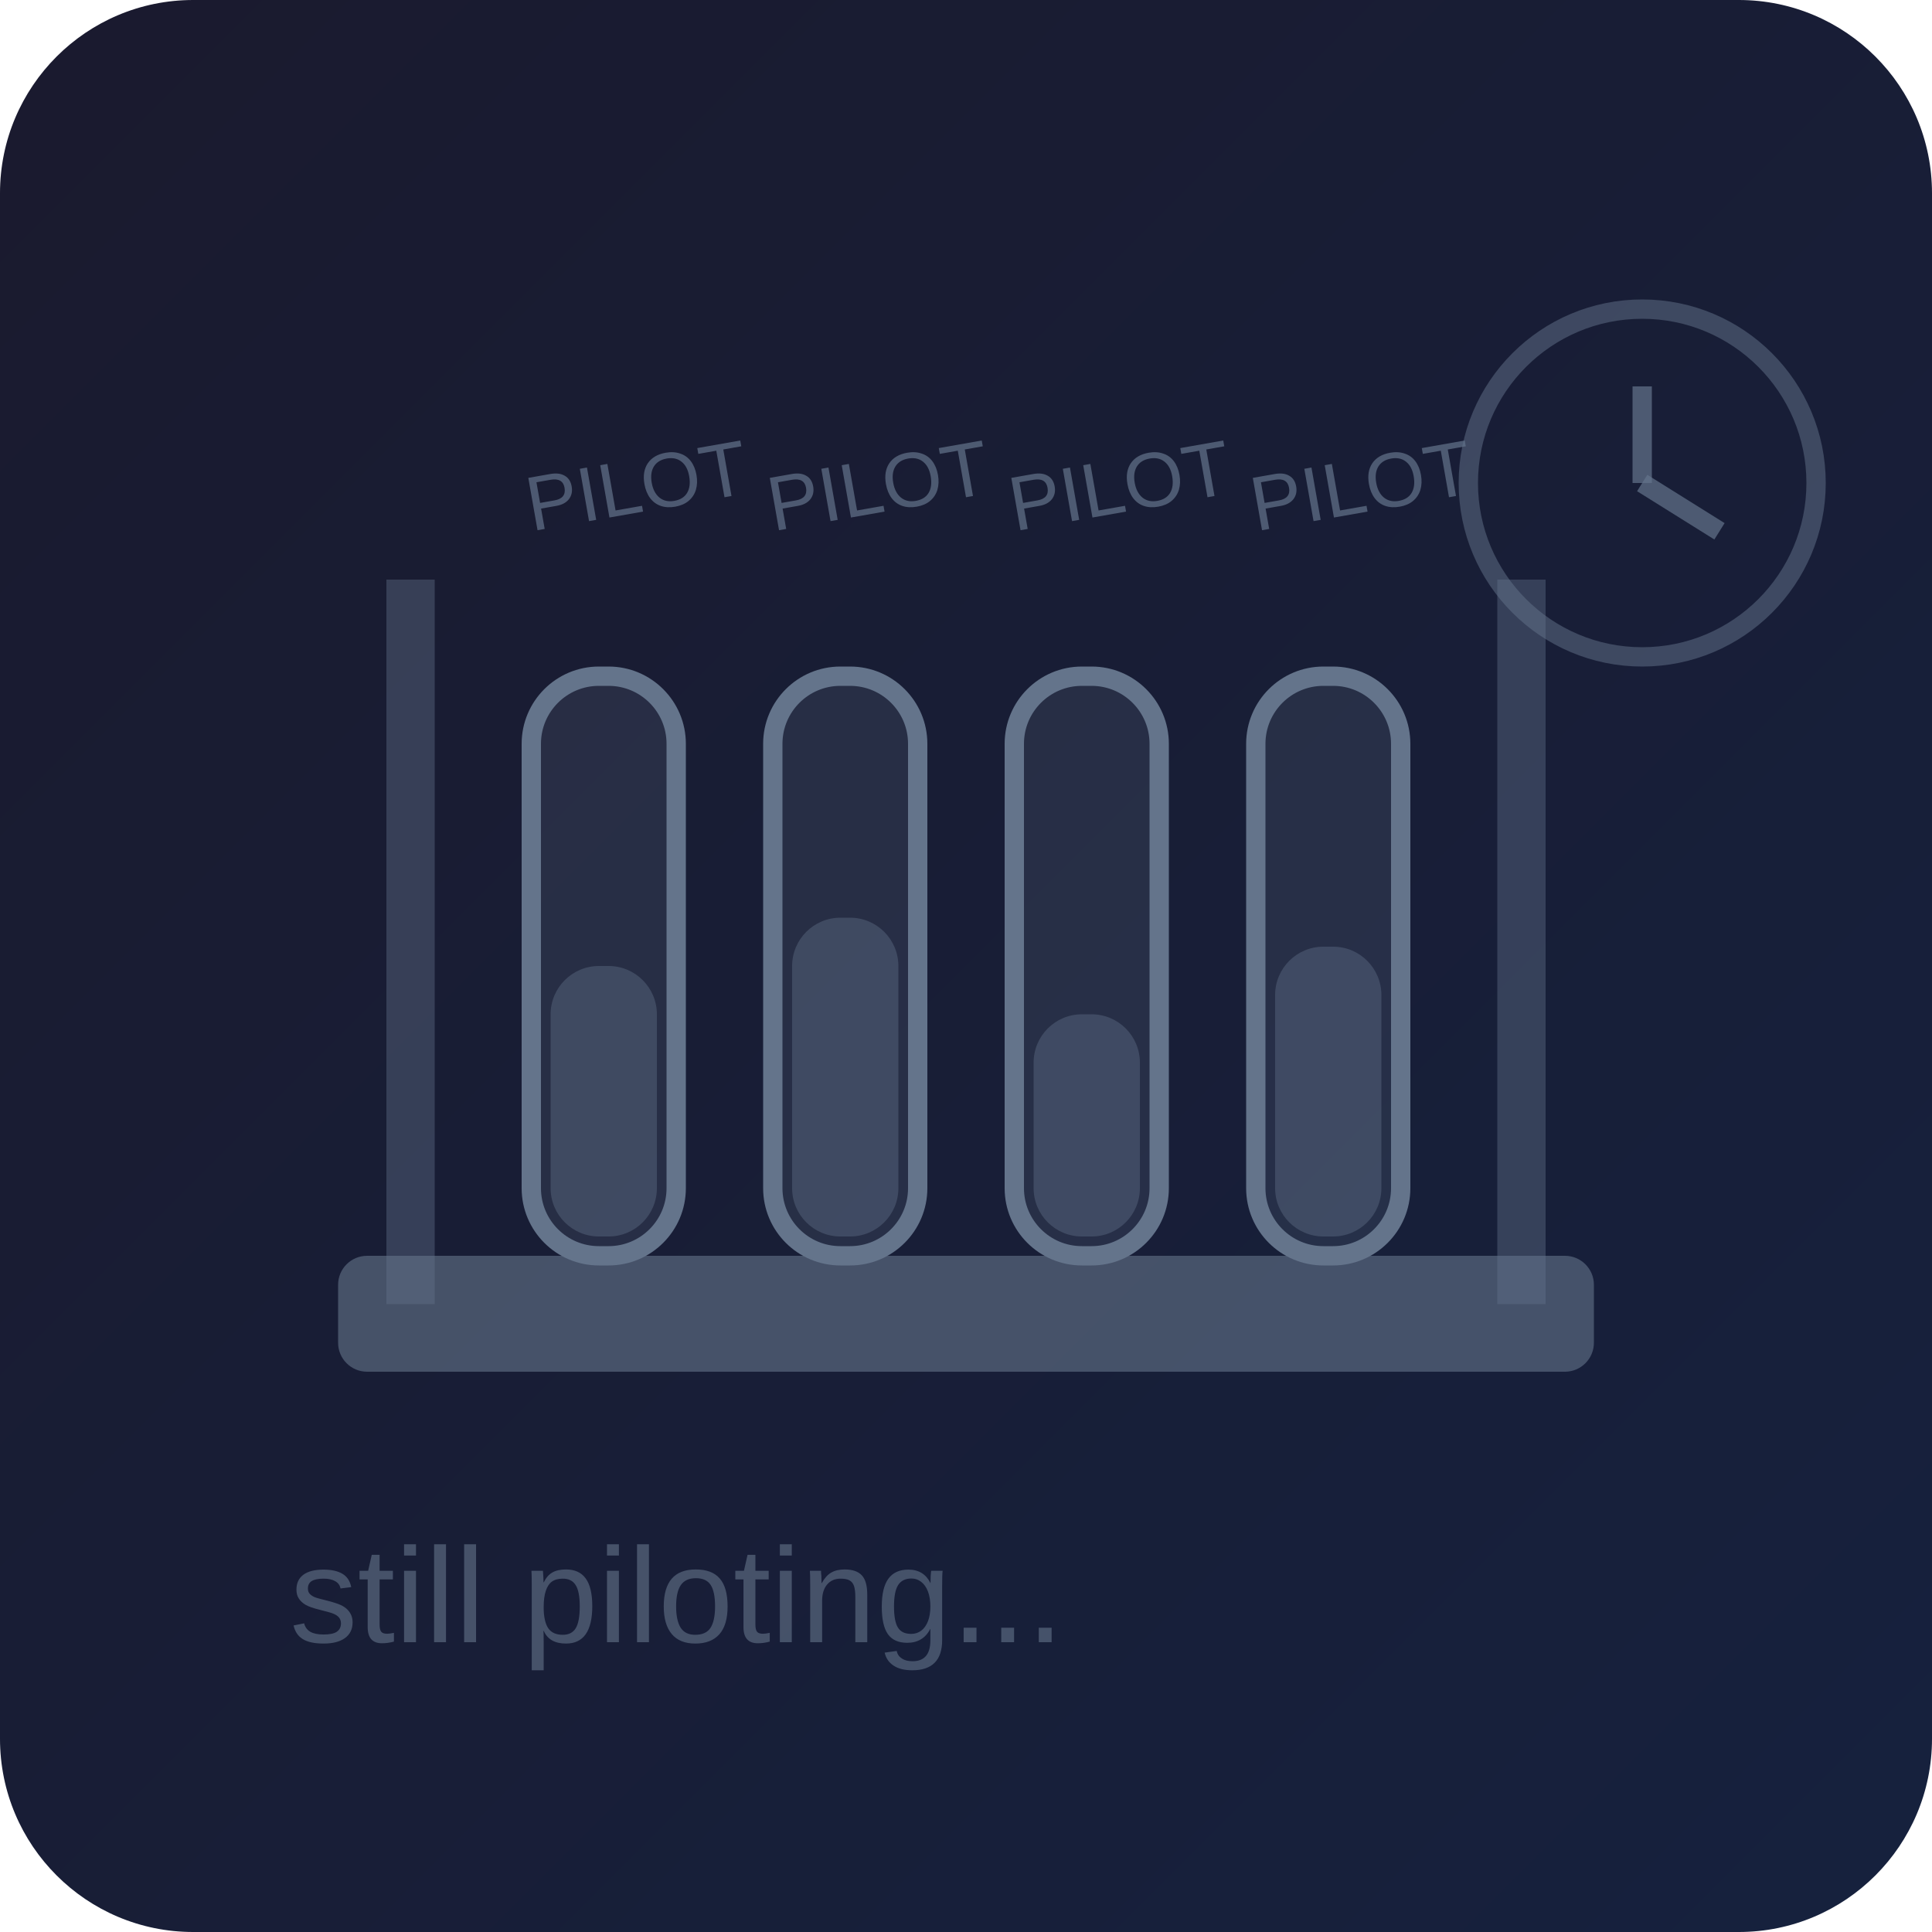
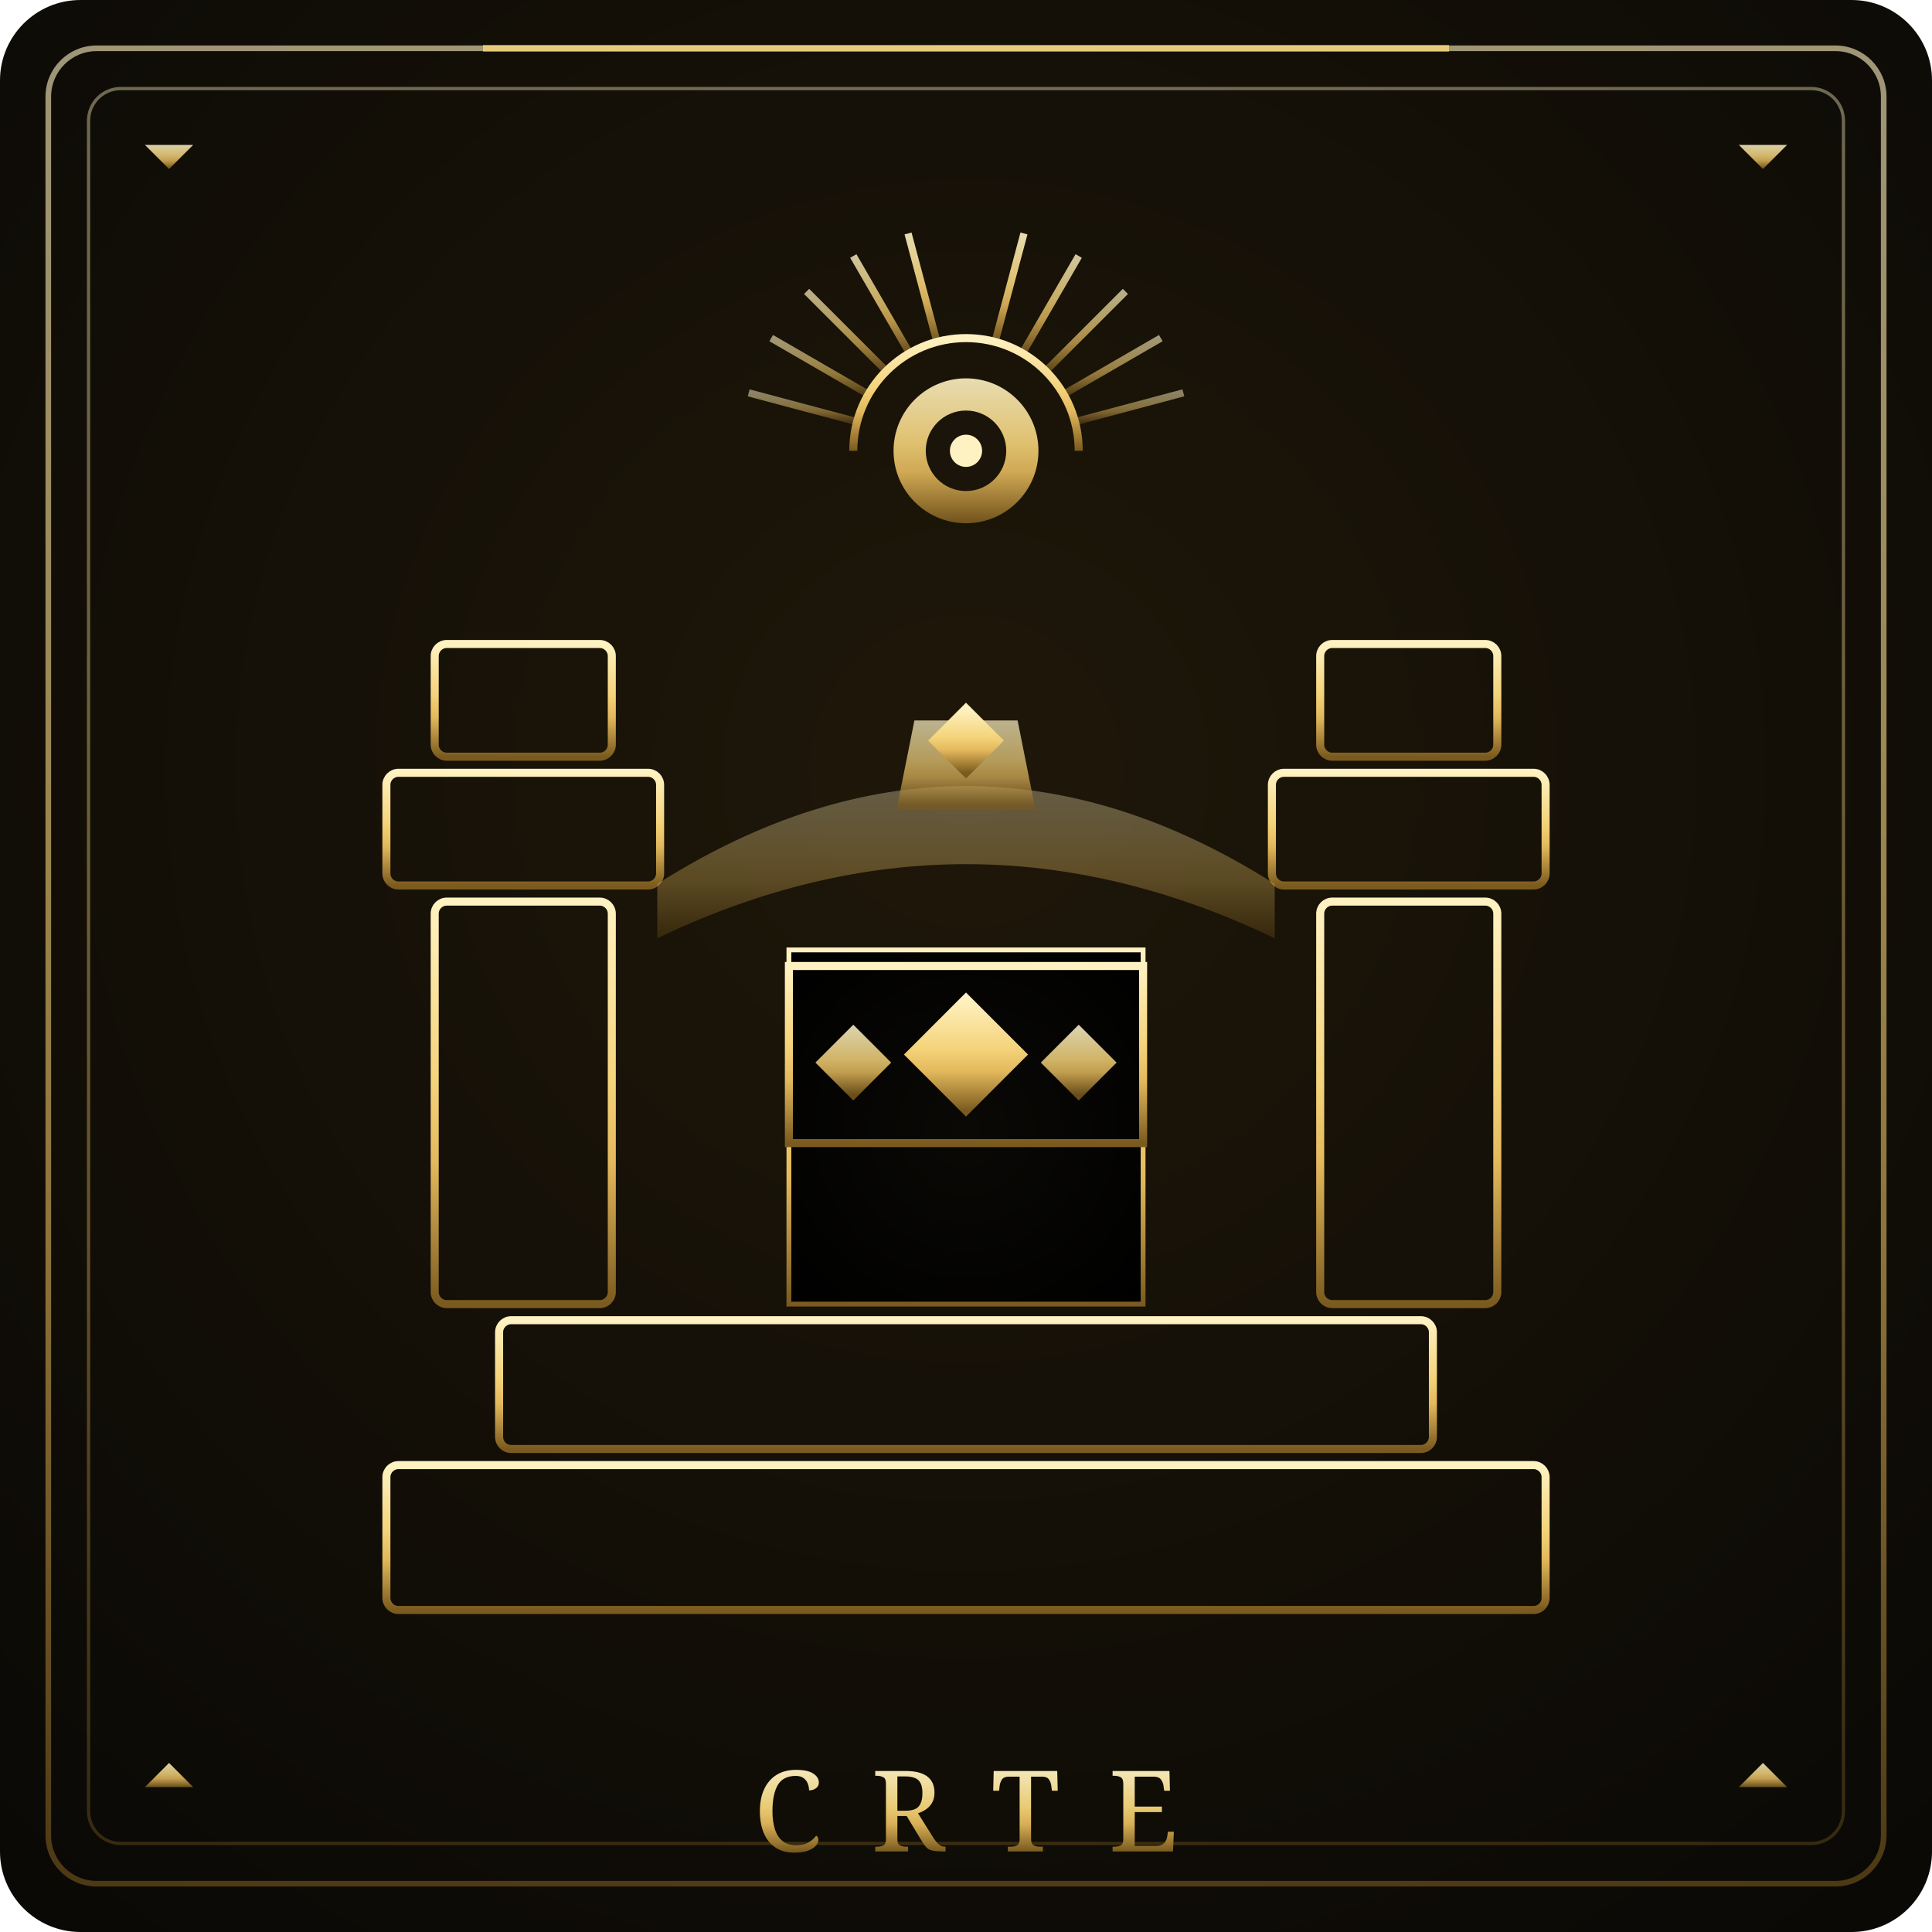
- <svg xmlns="http://www.w3.org/2000/svg" viewBox="0 0 200 200">
+ <svg xmlns="http://www.w3.org/2000/svg" viewBox="0 0 240 240">
  <defs>
-     <linearGradient id="bg-crte" x1="0%" y1="0%" x2="100%" y2="100%">
-       <stop offset="0%" style="stop-color:#1a1a2e" />
-       <stop offset="100%" style="stop-color:#16213e" />
+     <linearGradient id="g" x1="0" y1="0" x2="0" y2="1">
+       <stop offset="0" stop-color="#FFF2C2" />
+       <stop offset="0.45" stop-color="#F4D37A" />
+       <stop offset="0.65" stop-color="#E3B85C" />
+       <stop offset="1" stop-color="#7A5A1E" />
    </linearGradient>
+     <radialGradient id="bg" cx="0.5" cy="0.4" r="0.75">
+       <stop offset="0" stop-color="#1F1709" />
+       <stop offset="1" stop-color="#0A0906" />
+     </radialGradient>
+     <radialGradient id="bgInner" cx="0.5" cy="0.5" r="0.7">
+       <stop offset="0" stop-color="#0A0906" />
+       <stop offset="1" stop-color="#000000" />
+     </radialGradient>
  </defs>
-   <rect width="200" height="200" fill="url(#bg-crte)" rx="20" />
-   <rect x="35" y="130" width="130" height="12" fill="#64748B" opacity="0.6" rx="3" />
-   <rect x="40" y="60" width="5" height="75" fill="#64748B" opacity="0.4" />
-   <rect x="155" y="60" width="5" height="75" fill="#64748B" opacity="0.4" />
-   <g>
-     <rect x="55" y="70" width="15" height="60" fill="#64748B" fill-opacity="0.2" stroke="#64748B" stroke-width="2" rx="7" />
-     <rect x="57" y="100" width="11" height="28" fill="#64748B" opacity="0.4" rx="5" />
-     <rect x="80" y="70" width="15" height="60" fill="#64748B" fill-opacity="0.2" stroke="#64748B" stroke-width="2" rx="7" />
-     <rect x="82" y="95" width="11" height="33" fill="#64748B" opacity="0.4" rx="5" />
-     <rect x="105" y="70" width="15" height="60" fill="#64748B" fill-opacity="0.2" stroke="#64748B" stroke-width="2" rx="7" />
-     <rect x="107" y="105" width="11" height="23" fill="#64748B" opacity="0.4" rx="5" />
-     <rect x="130" y="70" width="15" height="60" fill="#64748B" fill-opacity="0.2" stroke="#64748B" stroke-width="2" rx="7" />
-     <rect x="132" y="98" width="11" height="30" fill="#64748B" opacity="0.4" rx="5" />
+   <rect width="240" height="240" rx="10" fill="url(#bg)" />
+   <rect x="6" y="6" width="228" height="228" rx="6" fill="none" stroke="url(#g)" stroke-width="0.7" opacity="0.6" />
+   <rect x="11" y="11" width="218" height="218" rx="4" fill="none" stroke="url(#g)" stroke-width="0.4" opacity="0.4" />
+   <line x1="60" y1="6" x2="180" y2="6" stroke="#F4D37A" stroke-width="0.8" opacity="0.85" />
+   <g fill="url(#g)" opacity="0.85">
+     <path d="M 18 18 L 24 18 L 21 21 Z" />
+     <path d="M 222 18 L 216 18 L 219 21 Z" />
+     <path d="M 18 222 L 24 222 L 21 219 Z" />
+     <path d="M 222 222 L 216 222 L 219 219 Z" />
  </g>
-   <g font-family="Arial" font-size="8" fill="#64748B" opacity="0.7">
-     <text x="55" y="55" transform="rotate(-10 55 55)">PILOT</text>
-     <text x="80" y="55" transform="rotate(-10 80 55)">PILOT</text>
-     <text x="105" y="55" transform="rotate(-10 105 55)">PILOT</text>
-     <text x="130" y="55" transform="rotate(-10 130 55)">PILOT</text>
+   <g transform="translate(120 56)">
+     <line x1="-14.0" y1="-0.0" x2="-28.0" y2="-0.0" stroke="url(#g)" stroke-width="0.9" opacity="0.40" />
+     <line x1="-13.5" y1="-3.6" x2="-27.0" y2="-7.2" stroke="url(#g)" stroke-width="0.9" opacity="0.50" />
+     <line x1="-12.1" y1="-7.0" x2="-24.2" y2="-14.0" stroke="url(#g)" stroke-width="0.9" opacity="0.60" />
+     <line x1="-9.9" y1="-9.9" x2="-19.8" y2="-19.8" stroke="url(#g)" stroke-width="0.9" opacity="0.70" />
+     <line x1="-7.0" y1="-12.1" x2="-14.0" y2="-24.2" stroke="url(#g)" stroke-width="0.9" opacity="0.80" />
+     <line x1="-3.6" y1="-13.5" x2="-7.2" y2="-27.0" stroke="url(#g)" stroke-width="0.9" opacity="0.90" />
+     <line x1="0.0" y1="-14.0" x2="0.0" y2="-28.0" stroke="url(#g)" stroke-width="0.9" opacity="1.00" />
+     <line x1="3.6" y1="-13.5" x2="7.2" y2="-27.0" stroke="url(#g)" stroke-width="0.9" opacity="0.90" />
+     <line x1="7.0" y1="-12.1" x2="14.0" y2="-24.2" stroke="url(#g)" stroke-width="0.9" opacity="0.80" />
+     <line x1="9.9" y1="-9.9" x2="19.8" y2="-19.8" stroke="url(#g)" stroke-width="0.9" opacity="0.70" />
+     <line x1="12.1" y1="-7.0" x2="24.2" y2="-14.0" stroke="url(#g)" stroke-width="0.9" opacity="0.60" />
+     <line x1="13.5" y1="-3.6" x2="27.0" y2="-7.2" stroke="url(#g)" stroke-width="0.9" opacity="0.50" />
+     <line x1="14.0" y1="0.0" x2="28.0" y2="0.0" stroke="url(#g)" stroke-width="0.9" opacity="0.40" />
+     <path d="M -14 0 A 14 14 0 0 1 14 0" fill="none" stroke="url(#g)" stroke-width="1" />
+     <circle r="9" fill="url(#g)" opacity="0.9" />
+     <circle r="5" fill="#1A140A" />
+     <circle r="2" fill="#FFF2C2" />
  </g>
-   <g transform="translate(150, 30)">
-     <circle cx="20" cy="20" r="18" fill="none" stroke="#64748B" stroke-width="2" opacity="0.5" />
-     <line x1="20" y1="20" x2="20" y2="10" stroke="#64748B" stroke-width="2" opacity="0.7" />
-     <line x1="20" y1="20" x2="28" y2="25" stroke="#64748B" stroke-width="2" opacity="0.7" />
+   <g transform="translate(120 0)" stroke="url(#g)" fill="none" stroke-width="1">
+     <rect x="-66" y="80" width="22" height="14" rx="1.5" />
+     <rect x="-72" y="96" width="34" height="14" rx="1.5" />
+     <rect x="-66" y="112" width="22" height="50" rx="1.5" />
+     <rect x="44" y="80" width="22" height="14" rx="1.5" />
+     <rect x="38" y="96" width="34" height="14" rx="1.5" />
+     <rect x="44" y="112" width="22" height="50" rx="1.5" />
+     <path d="M -38 110 Q 0 86 38 110 L 38 116 Q 0 98 -38 116 Z" fill="url(#g)" opacity="0.32" stroke="url(#g)" stroke-width="0.7" />
+     <path d="M -6 90 L 6 90 L 8 100 L -8 100 Z" fill="url(#g)" opacity="0.7" />
+     <path d="M 0 88 L 4 92 L 0 96 L -4 92 Z" fill="url(#g)" />
+     <rect x="-22" y="118" width="44" height="44" fill="url(#bgInner)" stroke="url(#g)" stroke-width="0.6" />
+     <rect x="-22" y="120" width="44" height="22" fill="none" />
+     <line x1="-18" y1="126" x2="18" y2="126" stroke="url(#g)" stroke-width="0.4" opacity="0.55" />
+     <line x1="-18" y1="135" x2="18" y2="135" stroke="url(#g)" stroke-width="0.4" opacity="0.55" />
+     <g transform="translate(0 131)">
+       <path d="M -14 -3 L -10 1 L -14 5 L -18 1 Z" fill="url(#g)" opacity="0.85" />
+       <path d="M 0 -7 L 7 0 L 0 7 L -7 0 Z" fill="url(#g)" />
+       <path d="M 14 -3 L 18 1 L 14 5 L 10 1 Z" fill="url(#g)" opacity="0.85" />
+     </g>
+     <rect x="-58" y="164" width="116" height="16" rx="1.5" />
+     <rect x="-72" y="182" width="144" height="18" rx="1.5" />
+     <line x1="-50" y1="184" x2="-50" y2="198" opacity="0.5" />
+     <line x1="-25" y1="184" x2="-25" y2="198" opacity="0.5" />
+     <line x1="0" y1="184" x2="0" y2="198" opacity="0.5" />
+     <line x1="25" y1="184" x2="25" y2="198" opacity="0.5" />
+     <line x1="50" y1="184" x2="50" y2="198" opacity="0.5" />
  </g>
-   <text x="30" y="170" font-family="Arial" font-size="14" fill="#64748B" opacity="0.6">still piloting...</text>
+   <line x1="80" y1="216" x2="160" y2="216" stroke="url(#g)" stroke-width="0.4" opacity="0.5" />
+   <text x="120" y="230" text-anchor="middle" font-family="Limelight, serif" font-size="14" letter-spacing="6" fill="url(#g)" opacity="0.95">CRTE</text>
</svg>
